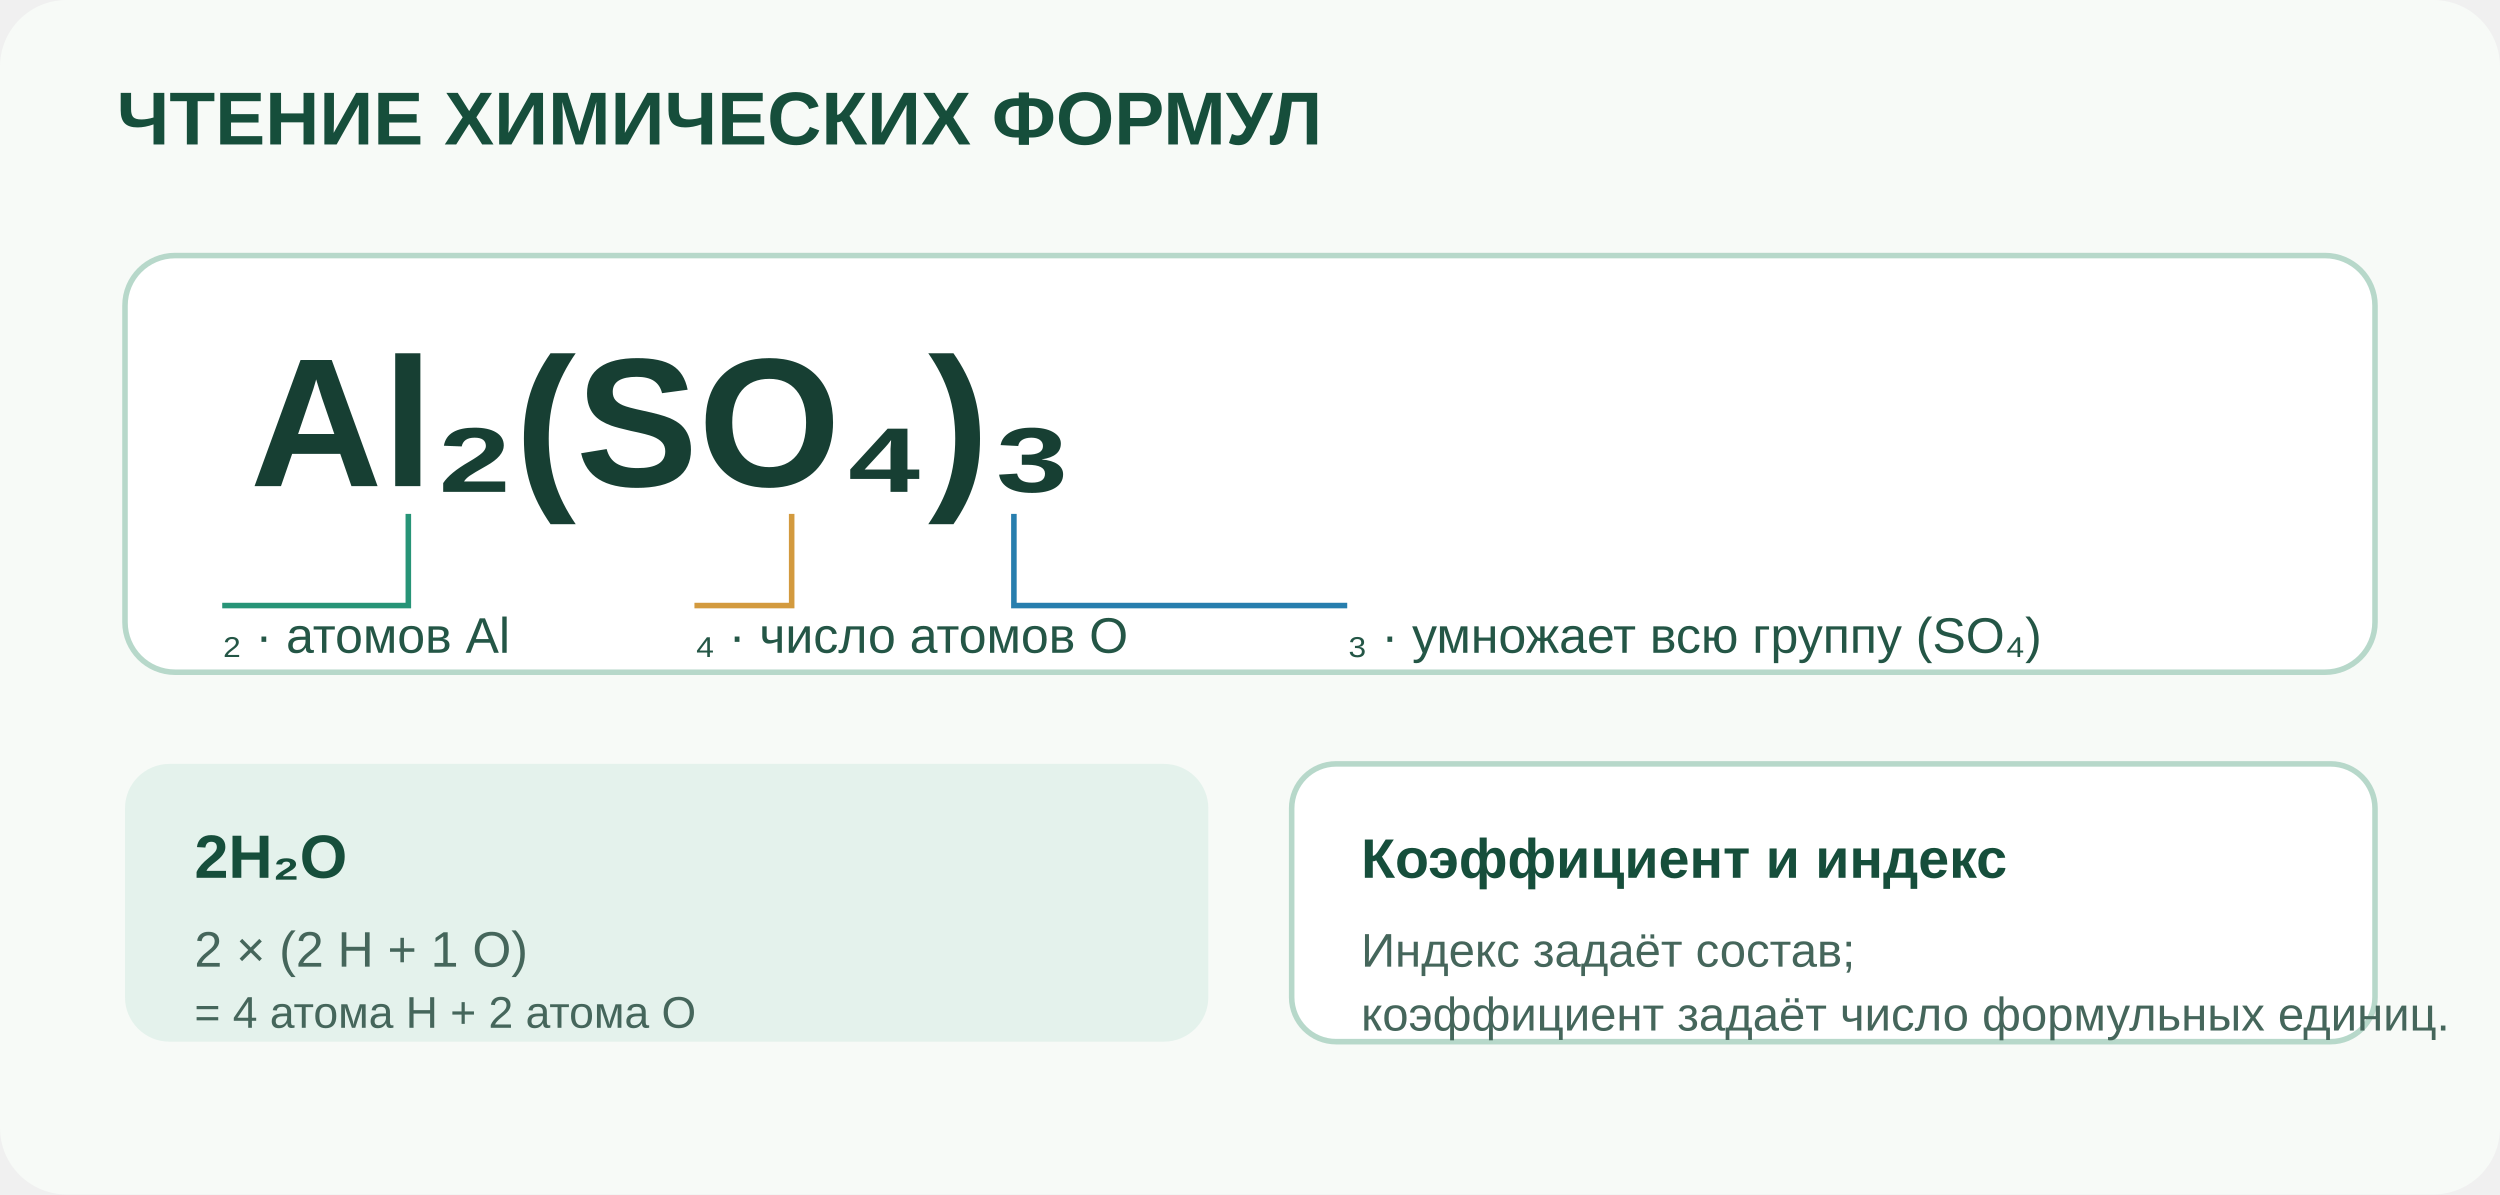
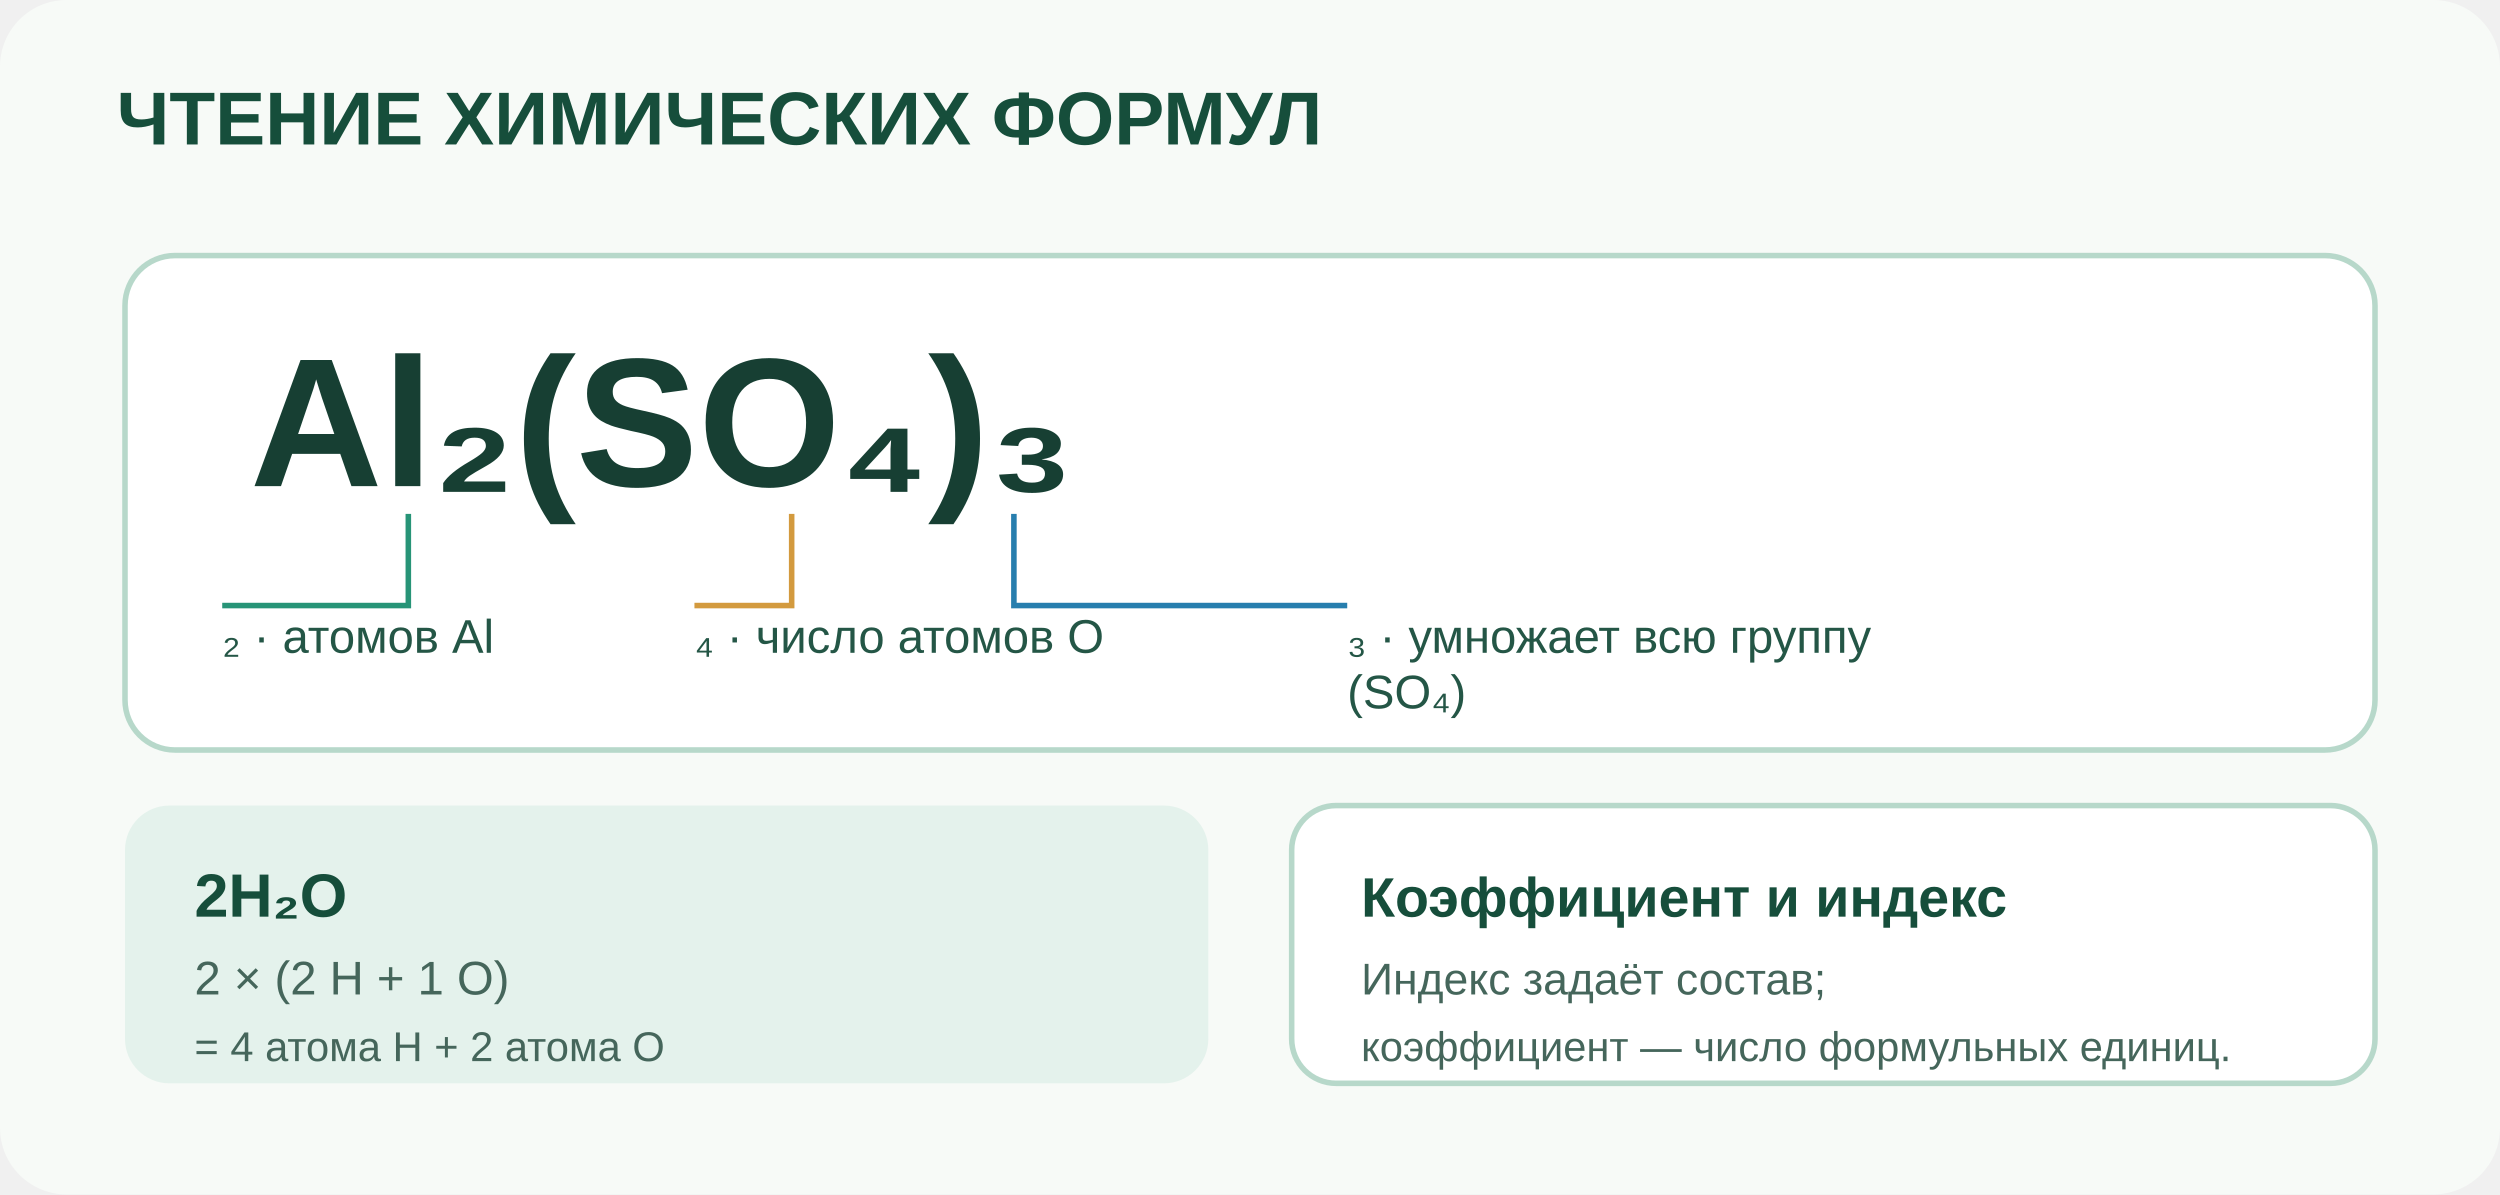
<svg xmlns="http://www.w3.org/2000/svg" viewBox="0 0 900 430" role="img" aria-labelledby="t d">
  <rect width="900" height="430" rx="24" fill="#f7faf7" />
  <text x="42" y="52" font-family="Arial" font-size="27" font-weight="700" fill="#164e3b">ЧТЕНИЕ ХИМИЧЕСКИХ ФОРМУЛ</text>
-   <rect x="45" y="92" width="810" height="150" rx="18" fill="#fff" stroke="#b7d8ca" stroke-width="2" />
+   <rect x="45" y="92" width="810" height="178" rx="18" fill="#fff" stroke="#b7d8ca" stroke-width="2" />
  <text x="90" y="175" font-family="Arial" font-size="66" font-weight="700" fill="#173f33">Al₂(SO₄)₃</text>
-   <g font-family="Arial" font-size="18" fill="#245646">
+   <g font-family="Arial" font-size="17" fill="#245646">
    <path d="M147 185 L147 218 L80 218" stroke="#279477" stroke-width="2" fill="none" />
    <text x="80" y="235">₂ · атомов Al</text>
    <path d="M285 185 L285 218 L250 218" stroke="#d39a3e" stroke-width="2" fill="none" />
    <text x="250" y="235">₄ · число атомов O</text>
    <path d="M365 185 L365 218 L485 218" stroke="#277eae" stroke-width="2" fill="none" />
-     <text x="485" y="235">₃ · умножает всю группу (SO₄)</text>
+     <text x="485" y="235">₃ · умножает всю группу</text>
+     <text x="485" y="255">(SO₄)</text>
  </g>
-   <rect x="45" y="275" width="390" height="100" rx="16" fill="#e4f2ec" />
-   <text x="70" y="316" font-family="Arial" font-size="22" font-weight="700" fill="#164e3b">2H₂O</text>
-   <text x="70" y="348" font-family="Arial" font-size="18" fill="#45665b">2 × (2 H + 1 O)</text>
-   <text x="70" y="370" font-family="Arial" font-size="16" fill="#45665b">= 4 атома H + 2 атома O</text>
-   <rect x="465" y="275" width="390" height="100" rx="16" fill="#fff" stroke="#b7d8ca" stroke-width="2" />
-   <text x="490" y="316" font-family="Arial" font-size="20" font-weight="700" fill="#164e3b">Коэффициент и индекс</text>
-   <text x="490" y="348" font-family="Arial" font-size="17" fill="#45665b">Индекс задаёт состав;</text>
-   <text x="490" y="371" font-family="Arial" font-size="17" fill="#45665b">коэффициент задаёт число формульных единиц.</text>
+   <rect x="45" y="290" width="390" height="100" rx="16" fill="#e4f2ec" />
+   <text x="70" y="330" font-family="Arial" font-size="22" font-weight="700" fill="#164e3b">2H₂O</text>
+   <text x="70" y="358" font-family="Arial" font-size="17" fill="#45665b">2 × (2 H + 1 O)</text>
+   <text x="70" y="382" font-family="Arial" font-size="15" fill="#45665b">= 4 атома H + 2 атома O</text>
+   <rect x="465" y="290" width="390" height="100" rx="16" fill="#fff" stroke="#b7d8ca" stroke-width="2" />
+   <text x="490" y="330" font-family="Arial" font-size="20" font-weight="700" fill="#164e3b">Коэффициент и индекс</text>
+   <text x="490" y="358" font-family="Arial" font-size="16" fill="#45665b">Индекс задаёт состав;</text>
+   <text x="490" y="382" font-family="Arial" font-size="15" fill="#45665b">коэффициент — число формульных единиц.</text>
</svg>
